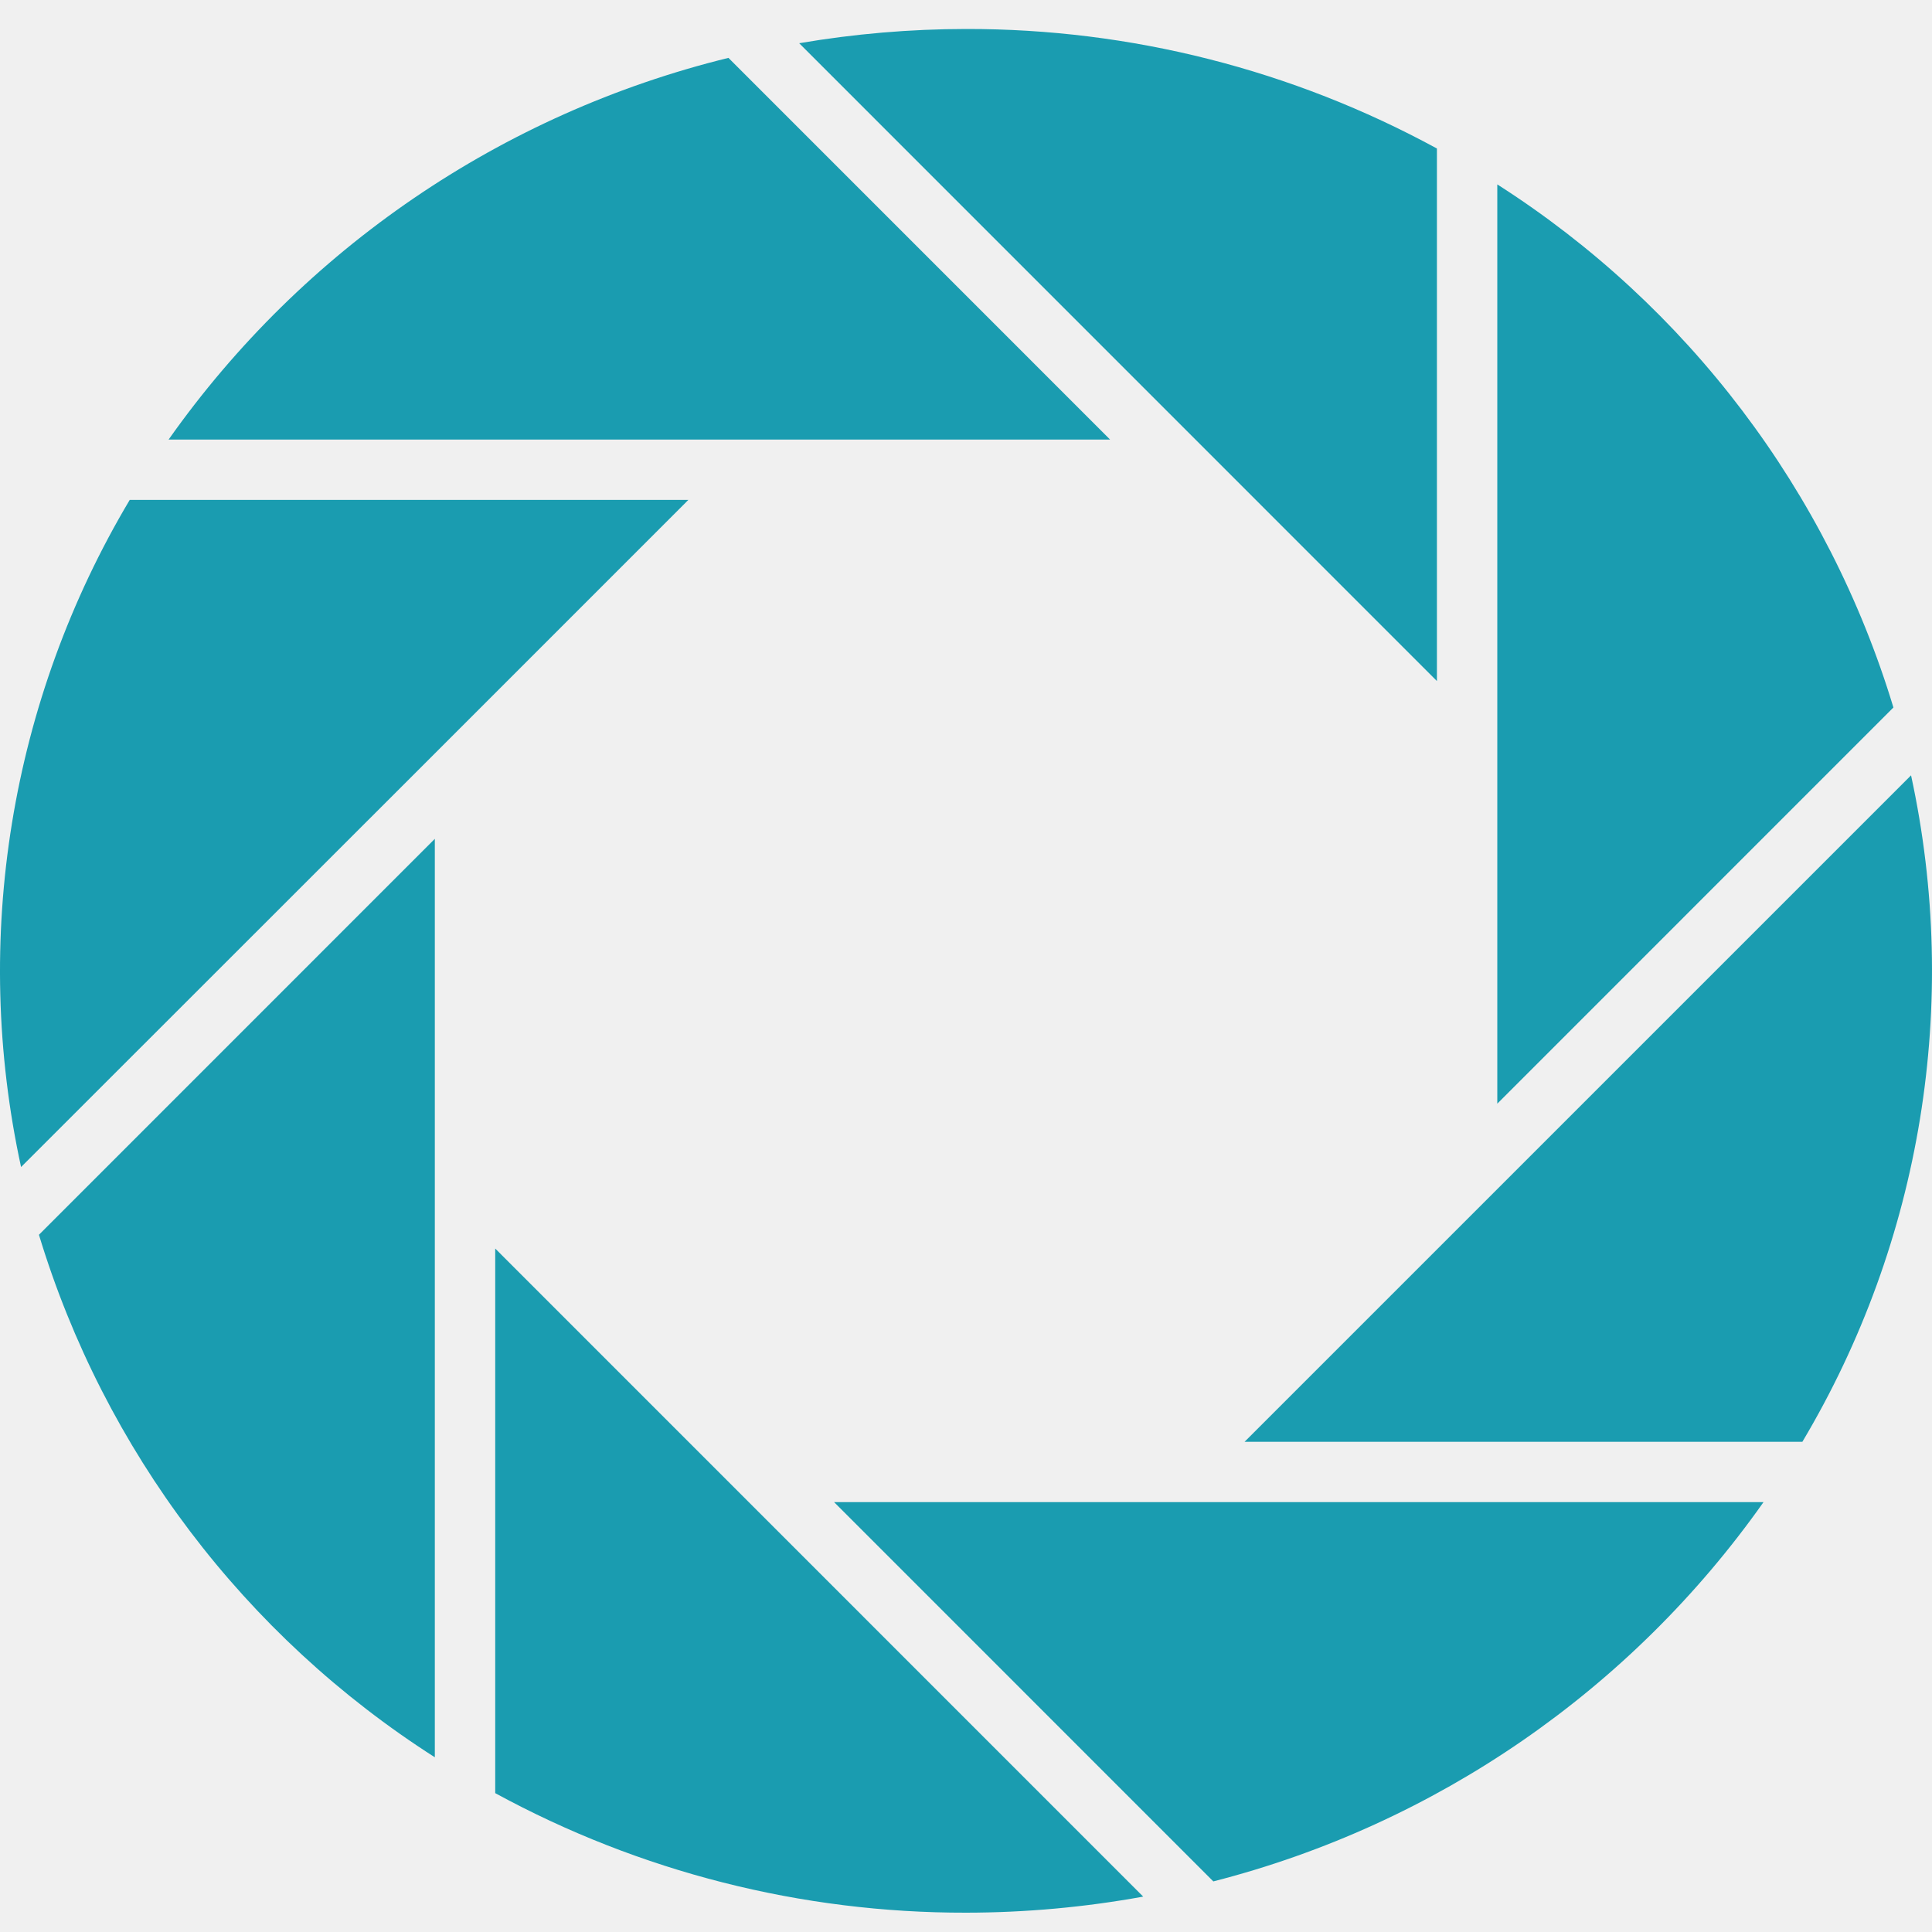
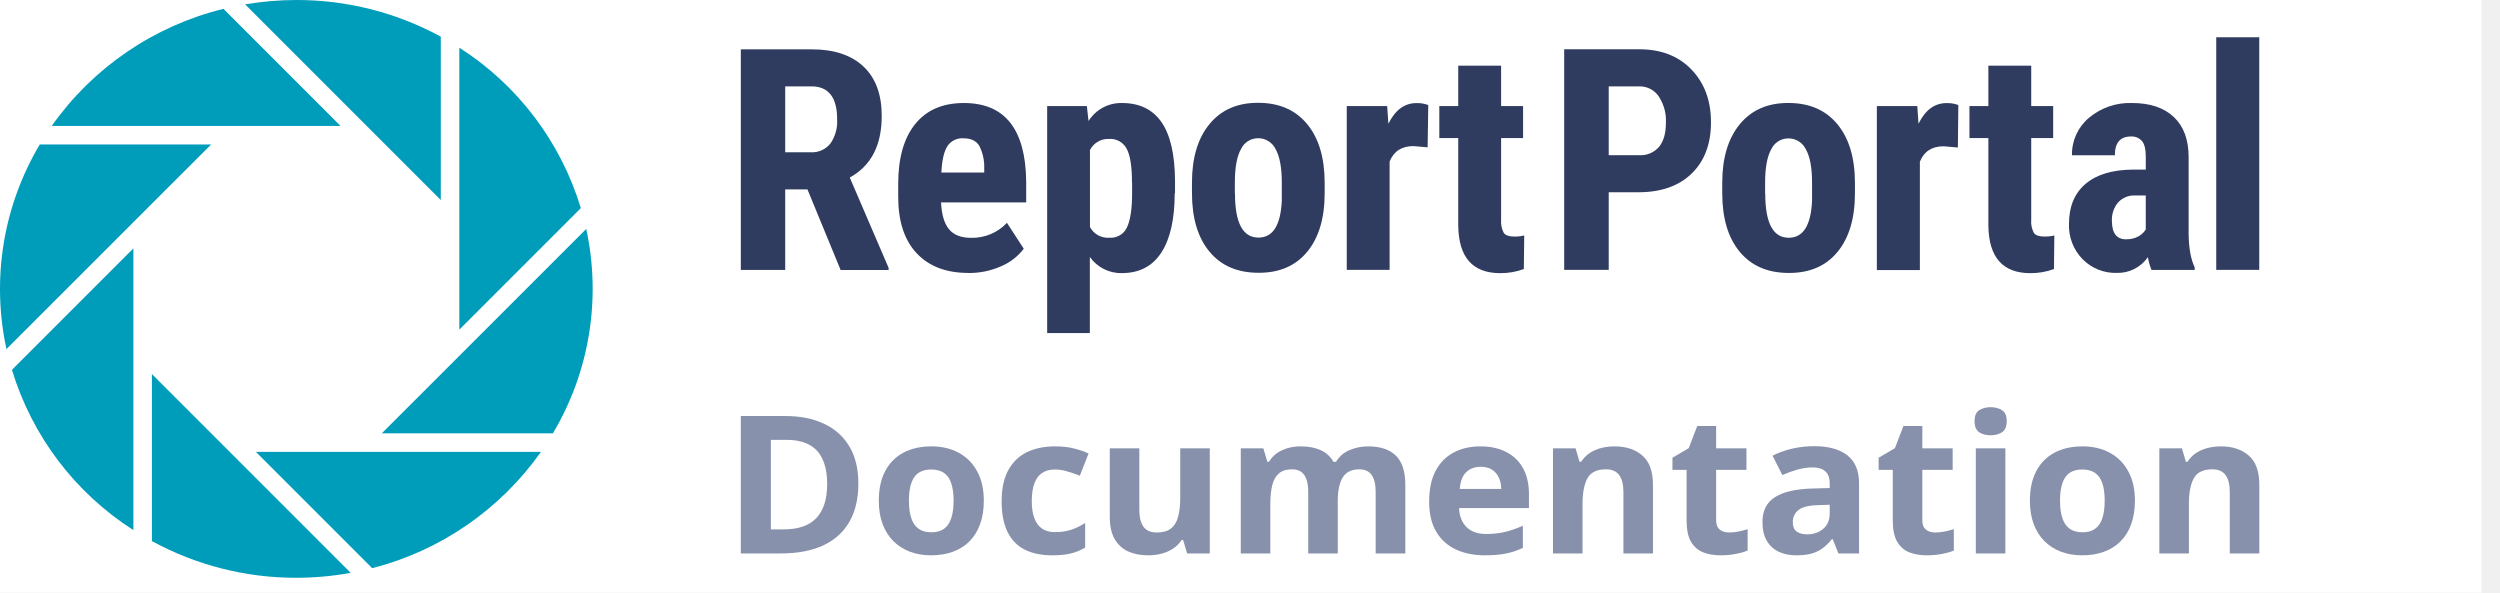
- <svg xmlns="http://www.w3.org/2000/svg" width="200" height="200" viewBox="0 0 200 200" fill="none">
-   <path fill-rule="evenodd" clip-rule="evenodd" d="M148.749 15.375V70.501L82.732 4.475C88.438 3.499 94.216 3.006 100.005 3C117.034 2.97 133.796 7.226 148.749 15.375ZM154.999 114.252V78.002V19.089C174.692 31.666 189.237 50.873 196.006 73.239L154.999 114.252ZM45.013 77.998L71.26 51.748H13.43C1.062 72.511 -2.959 97.196 2.181 120.811L45.013 77.998ZM197.832 80.263C202.95 103.854 198.93 128.509 186.583 149.251H128.84L197.832 80.263ZM45.013 122.999V86.836L4.031 127.824C10.807 150.164 25.341 169.347 45.013 181.913V122.999ZM114.916 45.504H77.508H17.453C31.376 25.775 51.959 11.742 75.409 5.991L114.916 45.504ZM122.503 155.5H86.345L125.603 194.763C148.65 188.86 168.841 174.941 182.558 155.5H122.503ZM51.265 129.249L77.511 155.499L118.344 196.337C112.294 197.438 106.158 197.994 100.009 198C82.98 198.03 66.217 193.774 51.265 185.625V129.249Z" fill="#1A9CB0" />
+ <svg xmlns="http://www.w3.org/2000/svg" width="135" height="32" viewBox="0 0 135 32" fill="none">
+   <rect width="134.004" height="32" fill="white" />
+   <path d="M24.803 17.8L31.365 11.238C30.282 7.659 27.954 4.586 24.803 2.574V17.8Z" fill="#009DBB" />
+   <path d="M23.803 10.8V1.98C21.41 0.676 18.728 -0.005 16.003 2.47388e-05C15.077 0.001 14.152 0.08 13.239 0.236L23.803 10.8Z" fill="#009DBB" />
+   <path d="M11.403 7.8H2.149C0.17 11.122 -0.473 15.072 0.349 18.85L11.403 7.8Z" fill="#009DBB" />
+   <path d="M29.857 23.4C31.833 20.081 32.476 16.137 31.657 12.362L20.617 23.4H29.857Z" fill="#009DBB" />
+   <path d="M7.203 13.414L0.645 19.972C1.729 23.546 4.055 26.616 7.203 28.626V13.414Z" fill="#009DBB" />
+   <path d="M18.389 6.8L12.067 0.478C8.315 1.398 5.021 3.643 2.793 6.8H18.389Z" fill="#009DBB" />
+   <path d="M13.817 24.4L20.099 30.682C23.787 29.738 27.018 27.511 29.213 24.4H13.817Z" fill="#009DBB" />
+   <path d="M8.203 20.2V29.22C10.596 30.524 13.278 31.205 16.003 31.2C16.987 31.199 17.969 31.11 18.937 30.934L8.203 20.2Z" fill="#009DBB" />
+   <path fill-rule="evenodd" clip-rule="evenodd" d="M119.677 14.574H122V2.014H119.677V14.574ZM86.871 14.573V10.385L86.873 10.382H88.475C89.702 10.382 90.662 10.043 91.355 9.367C92.047 8.691 92.393 7.77 92.393 6.603C92.393 5.437 92.043 4.488 91.341 3.757C90.64 3.026 89.701 2.661 88.523 2.661H84.466V14.573H86.871ZM43.602 10.226H42.401V14.578H40.004V2.665H43.84C45.045 2.665 45.976 2.975 46.632 3.596C47.288 4.216 47.615 5.107 47.613 6.267C47.613 7.848 47.038 8.955 45.888 9.587L47.985 14.464V14.579H45.394L43.602 10.226ZM42.401 8.223H43.767C44.184 8.251 44.588 8.072 44.847 7.744C45.104 7.368 45.23 6.918 45.206 6.464C45.211 5.264 44.748 4.664 43.816 4.664H42.401V8.223ZM49.5 13.675C50.165 14.383 51.092 14.738 52.281 14.738L52.288 14.742C52.894 14.749 53.493 14.627 54.047 14.384C54.536 14.181 54.963 13.853 55.283 13.431L54.375 12.033C53.873 12.567 53.168 12.861 52.435 12.843C51.902 12.843 51.507 12.69 51.25 12.383C50.993 12.077 50.848 11.592 50.816 10.93H55.414V9.794C55.399 8.396 55.113 7.341 54.556 6.63C53.998 5.919 53.161 5.563 52.045 5.563C50.904 5.563 50.029 5.943 49.418 6.701C48.808 7.459 48.503 8.536 48.503 9.932V10.632C48.503 11.952 48.835 12.966 49.5 13.675ZM50.833 9.317H53.148V9.096C53.164 8.675 53.074 8.258 52.886 7.882C52.722 7.607 52.439 7.469 52.035 7.469C51.682 7.44 51.341 7.608 51.15 7.906C50.971 8.198 50.865 8.668 50.833 9.317ZM62.717 13.632C63.195 12.891 63.434 11.825 63.434 10.434H63.451V9.758C63.441 8.336 63.197 7.281 62.719 6.594C62.242 5.907 61.531 5.563 60.588 5.563C59.856 5.546 59.169 5.916 58.781 6.536L58.69 5.727H56.547V17.987H58.851V13.874C59.247 14.437 59.898 14.765 60.586 14.748C61.529 14.745 62.24 14.372 62.717 13.632ZM61.127 9.861C61.127 9.002 61.033 8.395 60.844 8.039C60.664 7.687 60.291 7.476 59.897 7.503C59.463 7.48 59.056 7.715 58.858 8.102V12.262C59.066 12.646 59.479 12.871 59.914 12.837C60.324 12.867 60.707 12.633 60.867 12.255C61.044 11.866 61.133 11.262 61.133 10.442V9.857L61.127 9.861ZM65.316 6.697C64.683 7.465 64.366 8.519 64.366 9.861V9.866V10.425C64.366 11.774 64.681 12.828 65.312 13.589C65.942 14.35 66.824 14.73 67.959 14.73C69.088 14.735 69.966 14.356 70.592 13.593C71.219 12.83 71.532 11.775 71.532 10.429V9.87C71.531 8.518 71.215 7.46 70.583 6.697C69.951 5.934 69.071 5.552 67.942 5.552C66.824 5.547 65.948 5.929 65.316 6.697ZM66.689 10.444C66.689 12.035 67.112 12.83 67.957 12.83C68.736 12.83 69.156 12.166 69.217 10.838V9.859C69.217 9.048 69.105 8.445 68.882 8.052C68.706 7.689 68.336 7.46 67.933 7.464C67.538 7.465 67.18 7.694 67.013 8.052C66.792 8.444 66.682 9.047 66.682 9.859V10.444H66.689ZM76.324 7.89L77.092 7.955L77.126 5.673C76.922 5.595 76.705 5.559 76.487 5.567C75.844 5.567 75.339 5.939 74.974 6.684L74.907 5.727H72.724V14.572H75.039V8.724C75.263 8.168 75.691 7.89 76.324 7.89ZM81.06 3.547V5.727H82.246V7.456H81.06V11.856C81.038 12.105 81.088 12.355 81.203 12.576C81.299 12.708 81.485 12.774 81.762 12.774C81.946 12.778 82.13 12.758 82.309 12.716L82.287 14.529C81.878 14.679 81.445 14.754 81.01 14.75C79.521 14.75 78.766 13.894 78.745 12.18V7.456H77.723V5.727H78.745V3.547H81.06ZM86.871 8.381H88.524C88.929 8.404 89.322 8.238 89.587 7.931C89.835 7.63 89.959 7.196 89.959 6.628C89.985 6.126 89.85 5.629 89.574 5.209C89.344 4.867 88.959 4.662 88.547 4.664H86.871V8.381ZM93.951 6.706C93.318 7.474 93.001 8.529 93.001 9.87V9.876V10.434C93.001 11.783 93.316 12.838 93.947 13.598C94.577 14.359 95.459 14.739 96.594 14.739C97.723 14.744 98.601 14.365 99.227 13.602C99.854 12.839 100.167 11.784 100.167 10.438V9.879C100.166 8.527 99.85 7.469 99.218 6.706C98.586 5.943 97.706 5.561 96.577 5.561C95.459 5.556 94.583 5.938 93.951 6.706ZM95.323 10.453C95.323 12.043 95.746 12.839 96.591 12.839C97.37 12.839 97.79 12.175 97.851 10.847V9.868C97.851 9.057 97.739 8.454 97.516 8.061C97.34 7.698 96.97 7.469 96.567 7.473C96.172 7.474 95.814 7.703 95.647 8.061C95.426 8.453 95.316 9.055 95.316 9.868V10.453H95.323ZM104.957 7.899L105.726 7.965L105.75 5.673C105.547 5.595 105.33 5.559 105.112 5.567C104.468 5.567 103.963 5.939 103.599 6.684L103.534 5.727H101.35V14.582H103.673V8.733C103.896 8.177 104.325 7.899 104.957 7.899ZM109.686 3.547V5.727H110.871V7.456H109.686V11.856C109.663 12.105 109.713 12.355 109.829 12.576C109.924 12.708 110.111 12.774 110.387 12.774C110.571 12.778 110.755 12.758 110.935 12.716L110.914 14.529C110.505 14.679 110.073 14.754 109.637 14.75C108.148 14.75 107.393 13.894 107.372 12.18V7.456H106.35V5.727H107.372V3.547H109.686ZM115.986 13.887C116.025 14.122 116.091 14.353 116.181 14.574V14.575H118.513V14.436C118.306 14.005 118.197 13.408 118.186 12.645V8.482C118.186 7.543 117.919 6.823 117.387 6.319C116.855 5.815 116.103 5.563 115.133 5.563C114.286 5.532 113.457 5.815 112.806 6.36C112.208 6.86 111.869 7.605 111.887 8.385H114.202C114.202 7.709 114.492 7.37 115.07 7.37C115.296 7.355 115.517 7.446 115.667 7.616C115.804 7.78 115.872 8.061 115.872 8.459V9.159H115.168C114.057 9.169 113.205 9.428 112.613 9.935C112.021 10.443 111.725 11.16 111.725 12.087C111.697 12.796 111.962 13.485 112.457 13.993C112.941 14.486 113.61 14.756 114.301 14.737C114.97 14.757 115.604 14.437 115.986 13.887ZM114.815 12.921C115.044 12.928 115.27 12.875 115.471 12.767C115.633 12.678 115.771 12.55 115.871 12.395V10.554H115.312C114.962 10.534 114.622 10.671 114.382 10.926C114.145 11.206 114.024 11.566 114.043 11.933C114.045 12.594 114.303 12.925 114.815 12.925V12.921Z" fill="#2F3C5F" />
+   <path d="M46.351 26.104C46.351 26.94 46.185 27.639 45.854 28.201C45.526 28.759 45.05 29.18 44.425 29.465C43.801 29.745 43.049 29.886 42.17 29.886H40.004V22.465H42.406C43.208 22.465 43.904 22.603 44.493 22.881C45.083 23.155 45.54 23.563 45.864 24.104C46.188 24.642 46.351 25.309 46.351 26.104ZM44.666 26.145C44.666 25.596 44.582 25.146 44.415 24.794C44.251 24.439 44.007 24.177 43.682 24.008C43.361 23.838 42.964 23.754 42.489 23.754H41.626V28.586H42.322C43.114 28.586 43.701 28.382 44.085 27.972C44.472 27.563 44.666 26.953 44.666 26.145Z" fill="#8791AB" />
+   <path d="M53.126 27.038C53.126 27.512 53.06 27.931 52.928 28.297C52.798 28.662 52.608 28.972 52.357 29.226C52.11 29.476 51.81 29.666 51.457 29.794C51.108 29.923 50.714 29.987 50.275 29.987C49.863 29.987 49.485 29.923 49.139 29.794C48.798 29.666 48.499 29.476 48.245 29.226C47.994 28.972 47.798 28.662 47.659 28.297C47.523 27.931 47.455 27.512 47.455 27.038C47.455 26.409 47.57 25.876 47.8 25.439C48.03 25.003 48.358 24.671 48.784 24.444C49.209 24.217 49.717 24.104 50.306 24.104C50.854 24.104 51.339 24.217 51.761 24.444C52.186 24.671 52.52 25.003 52.76 25.439C53.004 25.876 53.126 26.409 53.126 27.038ZM49.082 27.038C49.082 27.41 49.124 27.723 49.208 27.977C49.291 28.231 49.422 28.422 49.6 28.551C49.778 28.679 50.01 28.744 50.296 28.744C50.578 28.744 50.807 28.679 50.981 28.551C51.159 28.422 51.288 28.231 51.368 27.977C51.452 27.723 51.494 27.41 51.494 27.038C51.494 26.662 51.452 26.351 51.368 26.104C51.288 25.854 51.159 25.666 50.981 25.541C50.803 25.415 50.571 25.353 50.285 25.353C49.863 25.353 49.556 25.493 49.364 25.774C49.176 26.055 49.082 26.476 49.082 27.038Z" fill="#8791AB" />
+   <path d="M56.82 29.987C56.241 29.987 55.748 29.886 55.34 29.683C54.931 29.476 54.621 29.158 54.408 28.728C54.196 28.299 54.089 27.749 54.089 27.079C54.089 26.385 54.209 25.82 54.45 25.383C54.694 24.943 55.031 24.62 55.46 24.414C55.892 24.207 56.393 24.104 56.962 24.104C57.366 24.104 57.715 24.143 58.008 24.221C58.305 24.295 58.563 24.385 58.782 24.49L58.312 25.688C58.06 25.59 57.827 25.51 57.611 25.449C57.394 25.385 57.178 25.353 56.962 25.353C56.683 25.353 56.451 25.417 56.266 25.546C56.081 25.671 55.943 25.86 55.852 26.114C55.762 26.368 55.716 26.686 55.716 27.069C55.716 27.444 55.765 27.756 55.863 28.003C55.961 28.25 56.102 28.434 56.287 28.556C56.472 28.674 56.697 28.733 56.962 28.733C57.293 28.733 57.588 28.691 57.846 28.607C58.104 28.519 58.355 28.397 58.599 28.241V29.566C58.355 29.715 58.099 29.822 57.83 29.886C57.565 29.953 57.228 29.987 56.82 29.987Z" fill="#8791AB" />
+   <path d="M65.328 24.211V29.886H64.104L63.889 29.16H63.806C63.68 29.353 63.523 29.51 63.335 29.632C63.146 29.754 62.939 29.843 62.712 29.901C62.485 29.959 62.25 29.987 62.006 29.987C61.587 29.987 61.222 29.916 60.912 29.774C60.602 29.629 60.359 29.404 60.185 29.099C60.014 28.794 59.928 28.398 59.928 27.911V24.211H61.524V27.525C61.524 27.931 61.599 28.238 61.749 28.444C61.899 28.651 62.138 28.754 62.466 28.754C62.79 28.754 63.045 28.683 63.23 28.541C63.415 28.395 63.544 28.184 63.617 27.906C63.694 27.625 63.732 27.283 63.732 26.881V24.211H65.328Z" fill="#8791AB" />
+   <path d="M73.872 24.104C74.535 24.104 75.036 24.27 75.374 24.602C75.716 24.93 75.887 25.458 75.887 26.185V29.886H74.286V26.571C74.286 26.165 74.214 25.859 74.071 25.652C73.928 25.446 73.707 25.343 73.407 25.343C72.985 25.343 72.685 25.49 72.507 25.784C72.329 26.075 72.24 26.493 72.24 27.038V29.886H70.644V26.571C70.644 26.3 70.613 26.074 70.55 25.891C70.487 25.708 70.391 25.571 70.262 25.48C70.133 25.388 69.967 25.343 69.765 25.343C69.469 25.343 69.235 25.415 69.064 25.561C68.897 25.703 68.776 25.915 68.703 26.195C68.633 26.473 68.598 26.813 68.598 27.216V29.886H67.002V24.211H68.222L68.436 24.936H68.525C68.644 24.74 68.792 24.581 68.97 24.459C69.151 24.338 69.35 24.248 69.566 24.19C69.782 24.133 70.002 24.104 70.225 24.104C70.654 24.104 71.017 24.172 71.314 24.307C71.614 24.442 71.844 24.652 72.004 24.936H72.146C72.32 24.645 72.566 24.434 72.883 24.302C73.204 24.17 73.534 24.104 73.872 24.104Z" fill="#8791AB" />
+   <path d="M79.942 24.104C80.482 24.104 80.948 24.206 81.339 24.409C81.729 24.608 82.031 24.899 82.244 25.282C82.457 25.664 82.563 26.131 82.563 26.683V27.434H78.791C78.808 27.871 78.942 28.214 79.194 28.465C79.448 28.712 79.8 28.835 80.251 28.835C80.624 28.835 80.966 28.798 81.276 28.723C81.586 28.649 81.906 28.537 82.234 28.388V29.586C81.944 29.725 81.641 29.827 81.323 29.891C81.009 29.955 80.627 29.987 80.177 29.987C79.591 29.987 79.072 29.882 78.618 29.673C78.168 29.463 77.814 29.143 77.556 28.713C77.301 28.283 77.174 27.742 77.174 27.089C77.174 26.425 77.289 25.874 77.519 25.434C77.753 24.991 78.077 24.659 78.492 24.439C78.907 24.216 79.391 24.104 79.942 24.104ZM79.952 25.206C79.642 25.206 79.384 25.302 79.178 25.495C78.975 25.688 78.859 25.991 78.827 26.404H81.067C81.063 26.173 81.02 25.969 80.936 25.789C80.856 25.61 80.734 25.468 80.57 25.363C80.409 25.258 80.203 25.206 79.952 25.206Z" fill="#8791AB" />
+   <path d="M87.183 24.104C87.808 24.104 88.31 24.27 88.69 24.602C89.07 24.93 89.26 25.458 89.26 26.185V29.886H87.665V26.571C87.665 26.165 87.588 25.859 87.434 25.652C87.284 25.446 87.047 25.343 86.723 25.343C86.234 25.343 85.901 25.503 85.723 25.825C85.546 26.146 85.457 26.61 85.457 27.216V29.886H83.861V24.211H85.08L85.294 24.936H85.383C85.509 24.74 85.664 24.581 85.849 24.459C86.037 24.338 86.245 24.248 86.472 24.19C86.702 24.133 86.939 24.104 87.183 24.104Z" fill="#8791AB" />
+   <path d="M93.368 28.754C93.542 28.754 93.711 28.737 93.875 28.703C94.043 28.669 94.208 28.627 94.372 28.576V29.728C94.201 29.803 93.989 29.864 93.734 29.911C93.483 29.962 93.207 29.987 92.907 29.987C92.558 29.987 92.245 29.933 91.966 29.825C91.69 29.713 91.472 29.522 91.311 29.251C91.154 28.977 91.076 28.596 91.076 28.109V25.373H90.312V24.718L91.191 24.201L91.652 23.003H92.672V24.211H94.309V25.373H92.672V28.109C92.672 28.326 92.735 28.488 92.86 28.596C92.989 28.701 93.159 28.754 93.368 28.754Z" fill="#8791AB" />
+   <path d="M97.956 24.094C98.741 24.094 99.343 24.26 99.762 24.591C100.18 24.923 100.389 25.427 100.389 26.104V29.886H99.275L98.966 29.114H98.924C98.757 29.317 98.586 29.483 98.412 29.612C98.237 29.74 98.037 29.835 97.81 29.896C97.583 29.957 97.308 29.987 96.983 29.987C96.638 29.987 96.328 29.923 96.052 29.794C95.78 29.666 95.565 29.47 95.408 29.206C95.251 28.938 95.173 28.6 95.173 28.19C95.173 27.588 95.391 27.145 95.827 26.86C96.263 26.573 96.917 26.414 97.789 26.383L98.804 26.353V26.104C98.804 25.806 98.724 25.588 98.563 25.449C98.403 25.311 98.18 25.241 97.894 25.241C97.611 25.241 97.334 25.28 97.062 25.358C96.79 25.436 96.518 25.534 96.246 25.652L95.717 24.607C96.028 24.448 96.374 24.322 96.758 24.231C97.145 24.14 97.545 24.094 97.956 24.094ZM98.804 27.256L98.187 27.277C97.67 27.29 97.311 27.38 97.109 27.546C96.91 27.712 96.811 27.93 96.811 28.201C96.811 28.437 96.882 28.607 97.025 28.708C97.168 28.806 97.355 28.855 97.585 28.855C97.927 28.855 98.215 28.757 98.448 28.561C98.686 28.365 98.804 28.085 98.804 27.723V27.256Z" fill="#8791AB" />
+   <path d="M104.502 28.754C104.676 28.754 104.846 28.737 105.01 28.703C105.177 28.669 105.343 28.627 105.507 28.576V29.728C105.336 29.803 105.123 29.864 104.868 29.911C104.617 29.962 104.342 29.987 104.042 29.987C103.693 29.987 103.379 29.933 103.1 29.825C102.824 29.713 102.606 29.522 102.446 29.251C102.289 28.977 102.21 28.596 102.21 28.109V25.373H101.446V24.718L102.325 24.201L102.786 23.003H103.806V24.211H105.444V25.373H103.806V28.109C103.806 28.326 103.869 28.488 103.994 28.596C104.124 28.701 104.293 28.754 104.502 28.754Z" fill="#8791AB" />
+   <path d="M108.29 24.211V29.886H106.694V24.211H108.29ZM107.495 21.987C107.732 21.987 107.936 22.041 108.107 22.15C108.278 22.255 108.363 22.453 108.363 22.744C108.363 23.031 108.278 23.231 108.107 23.343C107.936 23.451 107.732 23.505 107.495 23.505C107.254 23.505 107.048 23.451 106.877 23.343C106.71 23.231 106.626 23.031 106.626 22.744C106.626 22.453 106.71 22.255 106.877 22.15C107.048 22.041 107.254 21.987 107.495 21.987Z" fill="#8791AB" />
+   <path d="M115.286 27.038C115.286 27.512 115.219 27.931 115.087 28.297C114.958 28.662 114.768 28.972 114.517 29.226C114.269 29.476 113.969 29.666 113.617 29.794C113.268 29.923 112.874 29.987 112.434 29.987C112.022 29.987 111.644 29.923 111.299 29.794C110.957 29.666 110.659 29.476 110.404 29.226C110.153 28.972 109.957 28.662 109.818 28.297C109.682 27.931 109.614 27.512 109.614 27.038C109.614 26.409 109.729 25.876 109.959 25.439C110.189 25.003 110.517 24.671 110.943 24.444C111.368 24.217 111.876 24.104 112.465 24.104C113.013 24.104 113.498 24.217 113.92 24.444C114.346 24.671 114.679 25.003 114.919 25.439C115.164 25.876 115.286 26.409 115.286 27.038ZM111.241 27.038C111.241 27.41 111.283 27.723 111.367 27.977C111.45 28.231 111.581 28.422 111.759 28.551C111.937 28.679 112.169 28.744 112.455 28.744C112.738 28.744 112.966 28.679 113.14 28.551C113.318 28.422 113.447 28.231 113.528 27.977C113.611 27.723 113.653 27.41 113.653 27.038C113.653 26.662 113.611 26.351 113.528 26.104C113.447 25.854 113.318 25.666 113.14 25.541C112.963 25.415 112.731 25.353 112.445 25.353C112.022 25.353 111.716 25.493 111.524 25.774C111.335 26.055 111.241 26.476 111.241 27.038Z" fill="#8791AB" />
+   <path d="M119.927 24.104C120.551 24.104 121.053 24.27 121.434 24.602C121.814 24.93 122.004 25.458 122.004 26.185V29.886H120.408V26.571C120.408 26.165 120.331 25.859 120.178 25.652C120.028 25.446 119.791 25.343 119.466 25.343C118.978 25.343 118.645 25.503 118.467 25.825C118.289 26.146 118.2 26.61 118.2 27.216V29.886H116.604V24.211H117.823L118.038 24.936H118.127C118.252 24.74 118.408 24.581 118.592 24.459C118.781 24.338 118.988 24.248 119.215 24.19C119.445 24.133 119.683 24.104 119.927 24.104Z" fill="#8791AB" />
</svg>
